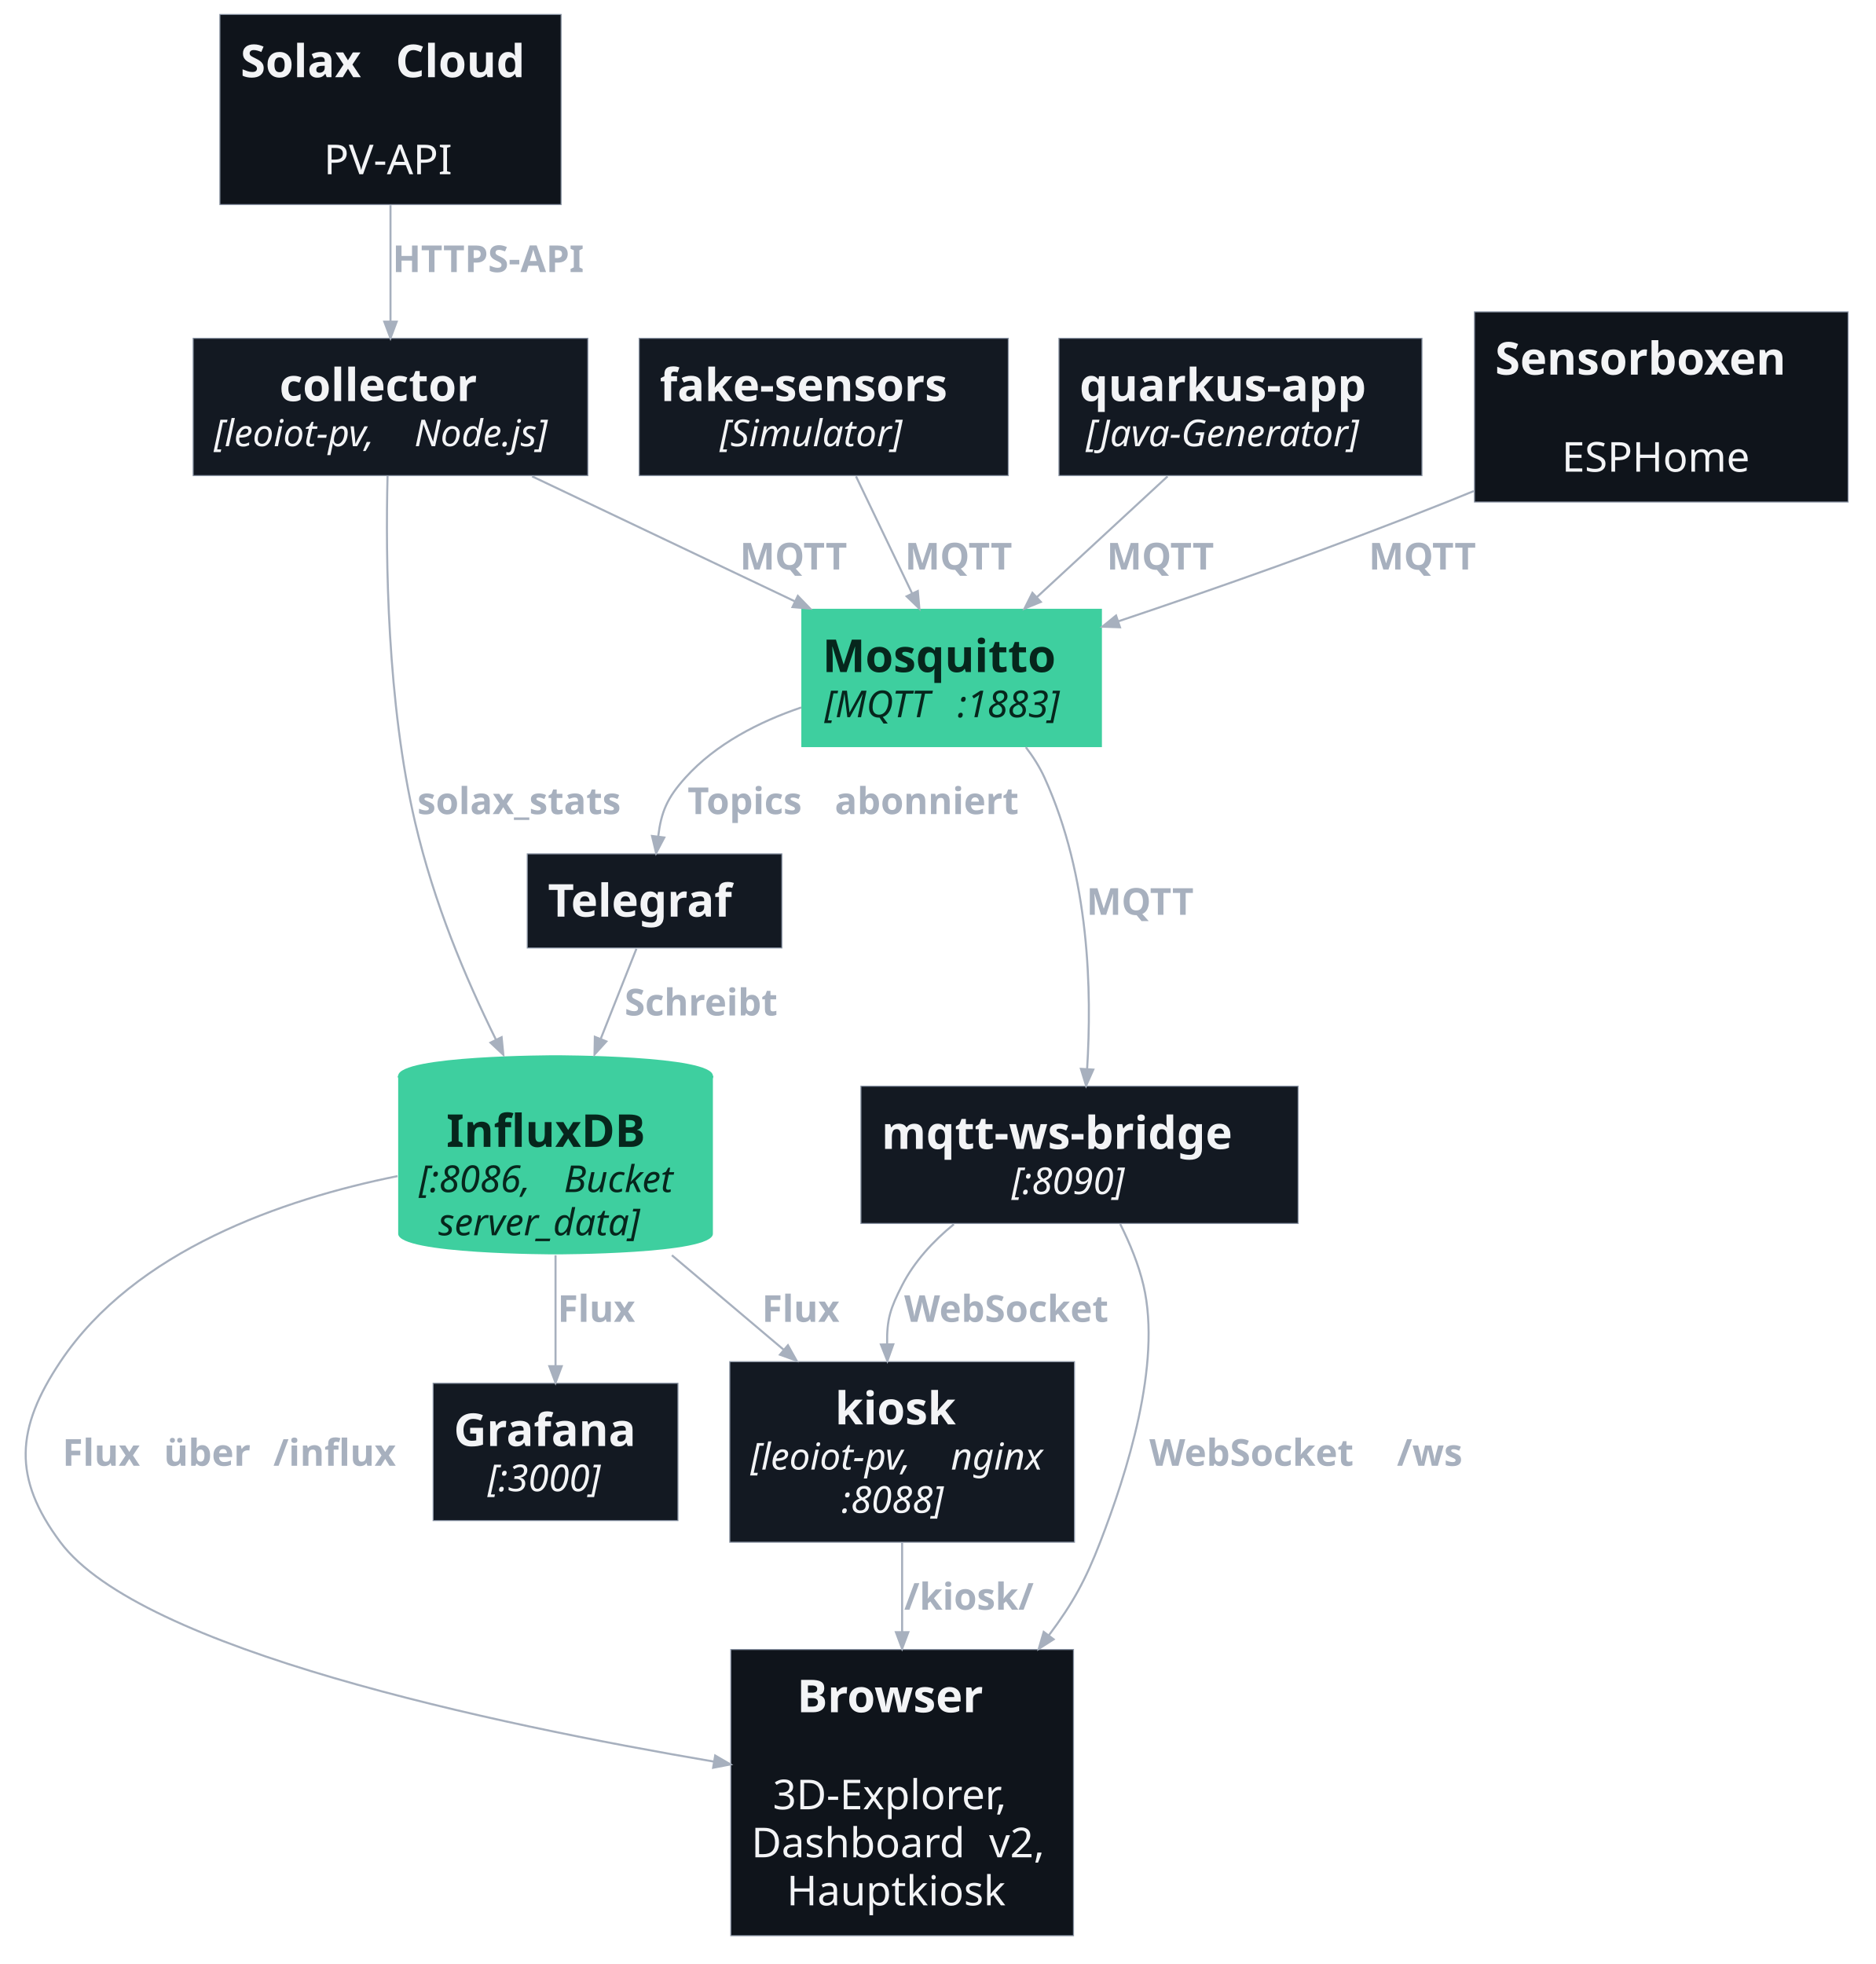
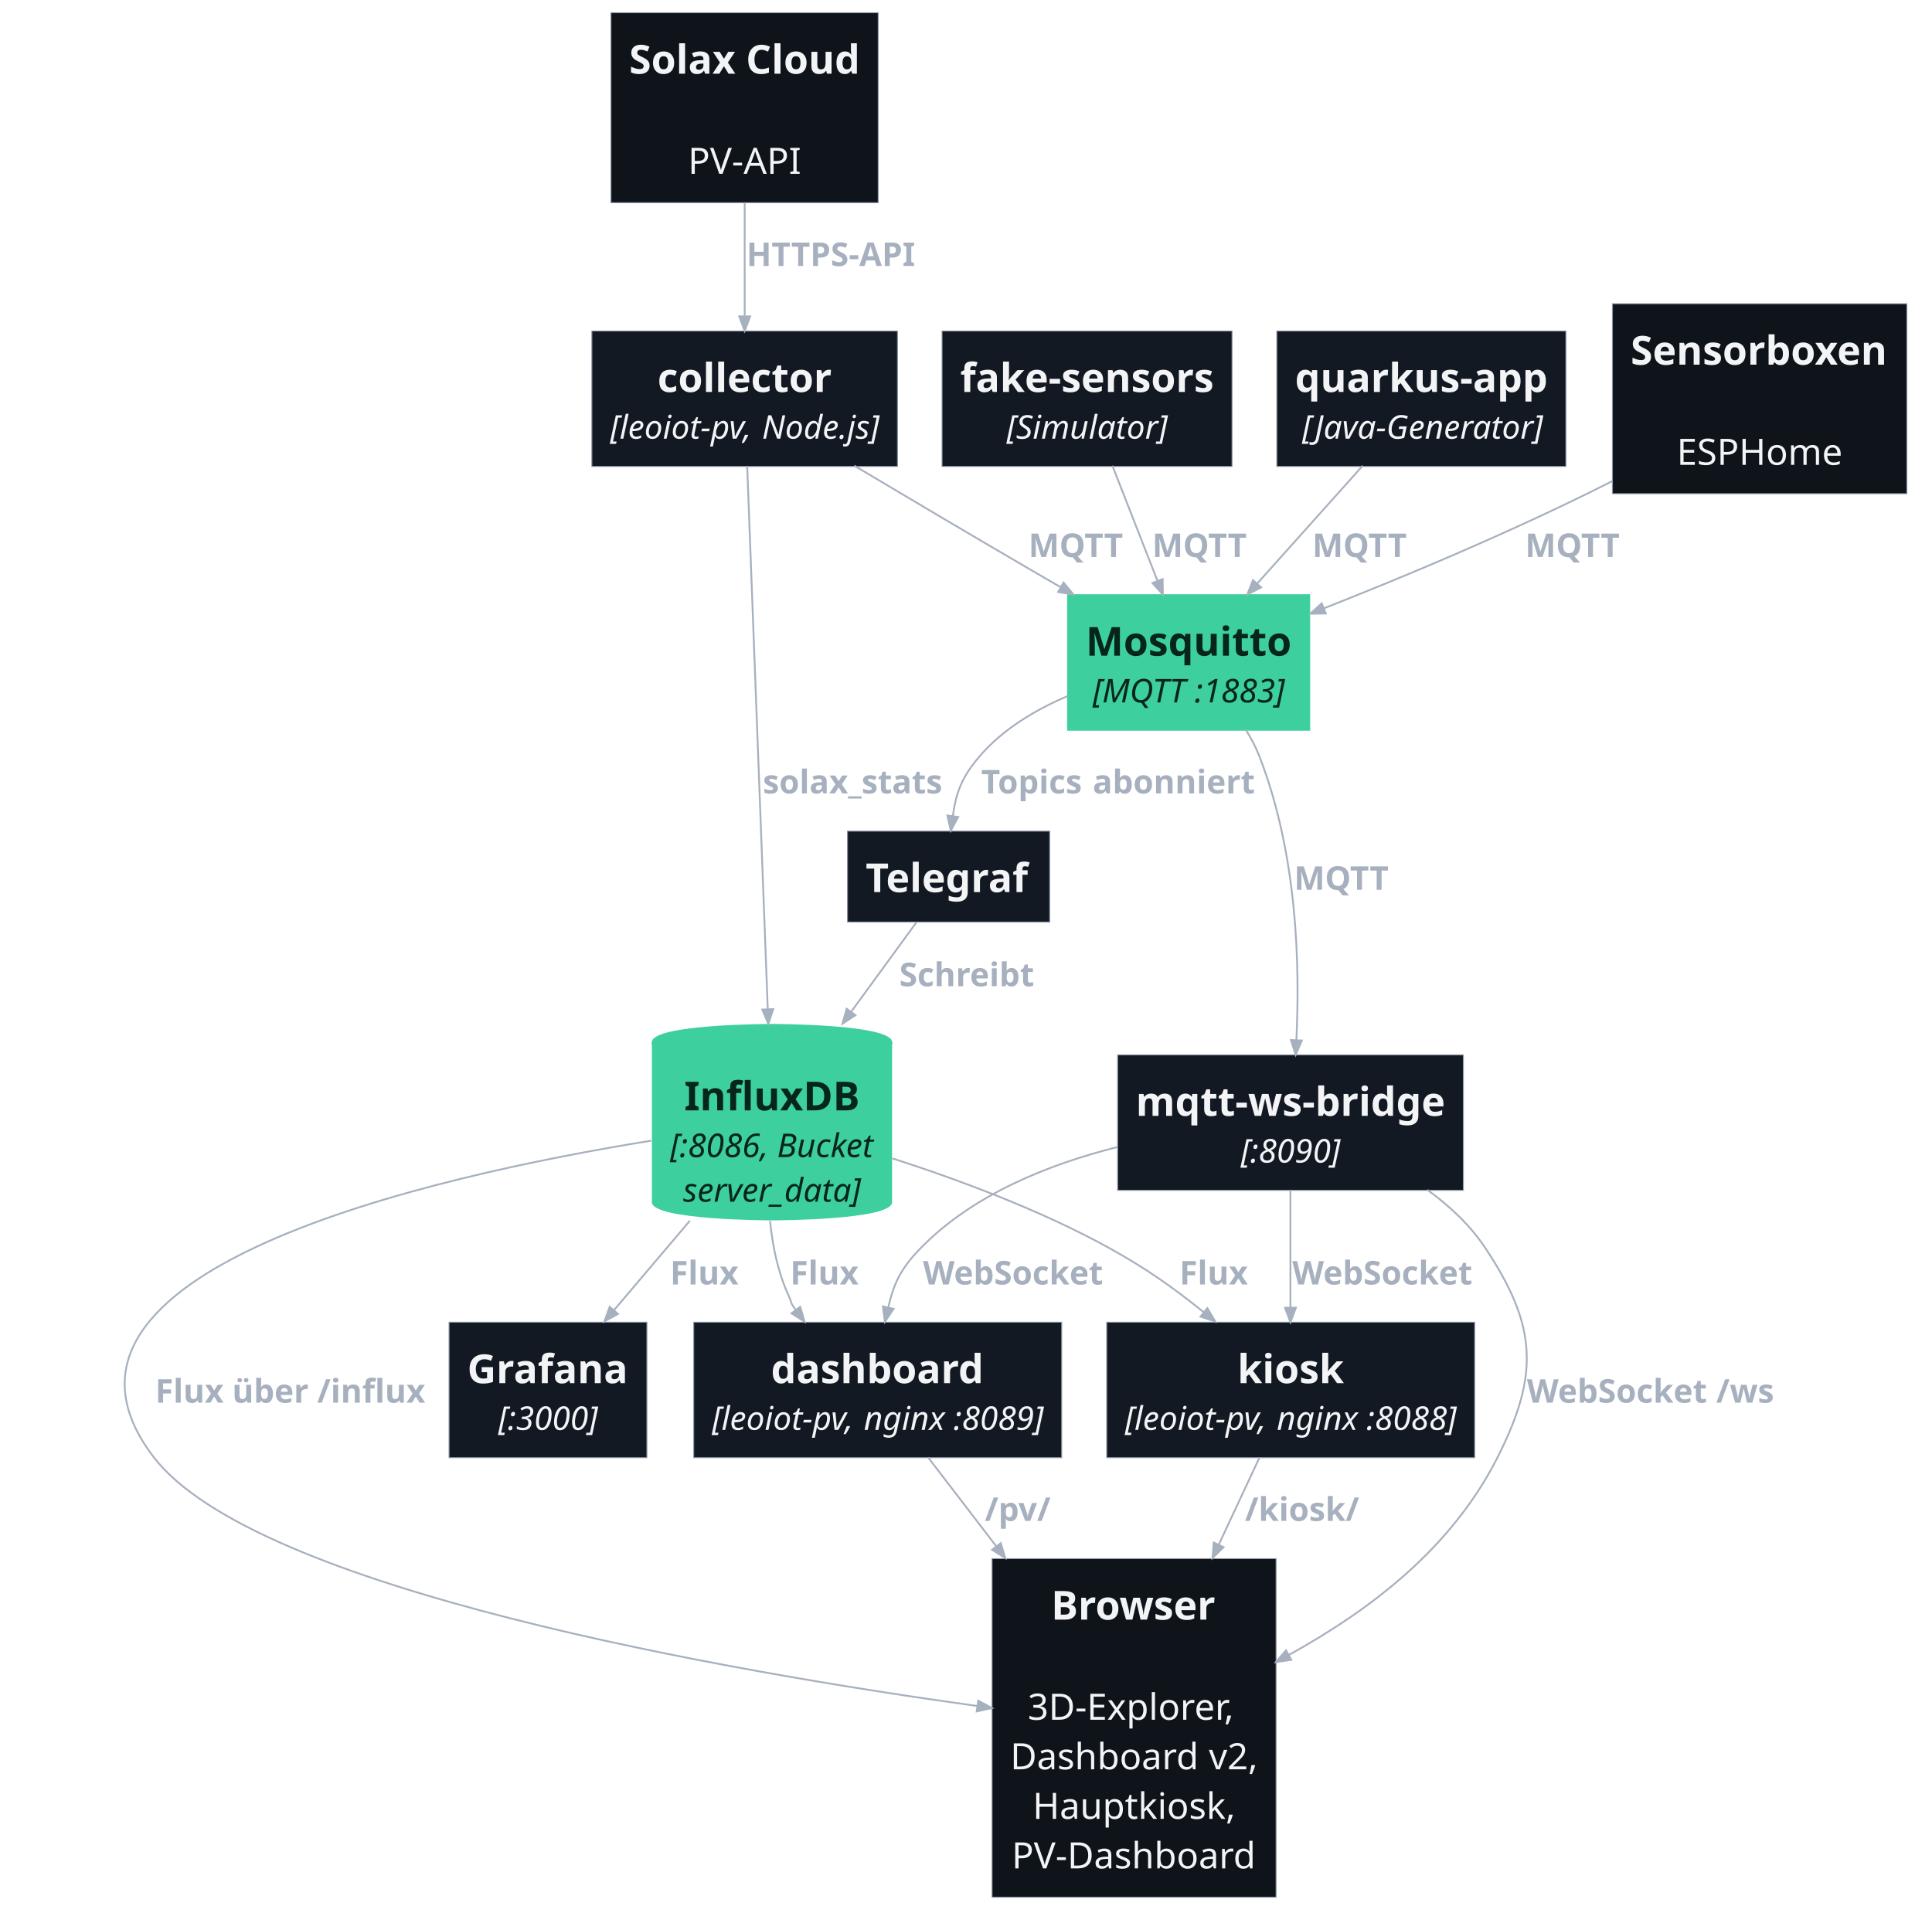
- <svg xmlns="http://www.w3.org/2000/svg" version="1.1" data-diagram-type="DESCRIPTION" style="width:909px;height:952px;" width="909px" height="952px" viewBox="0 0 909 952" zoomAndPan="magnify" preserveAspectRatio="none" contentStyleType="text/css">
+ <svg xmlns="http://www.w3.org/2000/svg" version="1.1" data-diagram-type="DESCRIPTION" style="width:1062px;height:1057px;" width="1062px" height="1057px" viewBox="0 0 1062 1057" zoomAndPan="magnify" preserveAspectRatio="none" contentStyleType="text/css">
  <defs />
  <g font-family="sans-serif" lengthAdjust="spacing">
    <g class="entity" data-qualified-name="sensors" id="ent0001" data-source-line="212">
-       <rect x="714.72" y="151.17" width="181.122" height="92.172" fill="#0F141B" style="stroke:#8B95A5;stroke-width:0.5;" />
-       <text x="724.72" y="181.591" fill="#F3F4F6" font-size="22" textLength="161.122" font-weight="700">Sensorboxen</text>
-       <text x="802.102" y="205.344" fill="#F3F4F6" font-size="20"> </text>
-       <text x="757.053" y="228.625" fill="#F3F4F6" font-size="20" textLength="96.455">ESPHome</text>
+       <rect x="886.34" y="167" width="161.834" height="104.444" fill="#0F141B" style="stroke:#8B95A5;stroke-width:0.5;" />
+       <text x="896.34" y="200.518" fill="#F3F4F6" font-size="22" textLength="141.834" font-weight="700">Sensorboxen</text>
+       <text x="964.657" y="228.344" fill="#F3F4F6" font-size="20"> </text>
+       <text x="921.707" y="255.584" fill="#F3F4F6" font-size="20" textLength="91.1">ESPHome</text>
    </g>
    <g class="entity" data-qualified-name="fake" id="ent0002" data-source-line="71">
-       <rect x="309.82" y="163.98" width="178.931" height="66.563" fill="#131922" style="stroke:#8B95A5;stroke-width:0.5;" />
-       <text x="319.82" y="194.401" fill="#F3F4F6" font-size="22" textLength="158.931" font-weight="700">fake-sensors</text>
-       <text x="348.827" y="216.297" fill="#F3F4F6" font-size="18" textLength="100.916" font-style="italic">[Simulator]</text>
+       <rect x="517.84" y="182" width="159.392" height="74.48" fill="#131922" style="stroke:#8B95A5;stroke-width:0.5;" />
+       <text x="527.84" y="215.518" fill="#F3F4F6" font-size="22" textLength="139.392" font-weight="700">fake-sensors</text>
+       <text x="553.292" y="241.206" fill="#F3F4F6" font-size="18" textLength="88.487" font-style="italic">[Simulator]</text>
    </g>
    <g class="entity" data-qualified-name="quarkus" id="ent0003" data-source-line="71">
-       <rect x="513.3" y="163.98" width="175.966" height="66.563" fill="#131922" style="stroke:#8B95A5;stroke-width:0.5;" />
-       <text x="523.3" y="194.401" fill="#F3F4F6" font-size="22" textLength="155.966" font-weight="700">quarkus-app</text>
-       <text x="526.299" y="216.297" fill="#F3F4F6" font-size="18" textLength="149.968" font-style="italic">[Java-Generator]</text>
+       <rect x="701.84" y="182" width="158.908" height="74.48" fill="#131922" style="stroke:#8B95A5;stroke-width:0.5;" />
+       <text x="711.84" y="215.518" fill="#F3F4F6" font-size="22" textLength="138.908" font-weight="700">quarkus-app</text>
+       <text x="715.748" y="241.206" fill="#F3F4F6" font-size="18" textLength="131.093" font-style="italic">[Java-Generator]</text>
    </g>
    <g class="entity" data-qualified-name="solaxcloud" id="ent0004" data-source-line="212">
-       <rect x="106.58" y="7" width="165.406" height="92.172" fill="#0F141B" style="stroke:#8B95A5;stroke-width:0.5;" />
-       <text x="116.58" y="37.421" fill="#F3F4F6" font-size="22" textLength="67.536" font-weight="700">Solax</text>
-       <text x="184.116" y="37.421" fill="#F3F4F6" font-size="22" font-weight="700"> </text>
-       <text x="191.775" y="37.421" fill="#F3F4F6" font-size="22" textLength="70.211" font-weight="700">Cloud</text>
-       <text x="186.104" y="61.174" fill="#F3F4F6" font-size="20"> </text>
-       <text x="156.983" y="84.455" fill="#F3F4F6" font-size="20" textLength="64.6">PV-API</text>
+       <rect x="335.84" y="7" width="146.896" height="104.444" fill="#0F141B" style="stroke:#8B95A5;stroke-width:0.5;" />
+       <text x="345.84" y="40.518" fill="#F3F4F6" font-size="22" textLength="58.454" font-weight="700">Solax</text>
+       <text x="404.294" y="40.518" fill="#F3F4F6" font-size="22" font-weight="700"> </text>
+       <text x="410.014" y="40.518" fill="#F3F4F6" font-size="22" textLength="62.722" font-weight="700">Cloud</text>
+       <text x="406.688" y="68.344" fill="#F3F4F6" font-size="20"> </text>
+       <text x="378.188" y="95.584" fill="#F3F4F6" font-size="20" textLength="62.2">PV-API</text>
    </g>
    <g class="entity" data-qualified-name="mosquitto" id="ent0005" data-source-line="71">
-       <rect x="388.68" y="295.34" width="145.2" height="66.563" fill="#3ECF9F" style="stroke:#3ECF9F;stroke-width:0.5;" />
-       <text x="398.68" y="325.761" fill="#06261C" font-size="22" textLength="125.2" font-weight="700">Mosquitto</text>
-       <text x="399.616" y="347.657" fill="#06261C" font-size="18" textLength="58.711" font-style="italic">[MQTT</text>
-       <text x="458.327" y="347.657" fill="#06261C" font-size="18" font-style="italic"> </text>
-       <text x="464.049" y="347.657" fill="#06261C" font-size="18" textLength="58.896" font-style="italic">:1883]</text>
+       <rect x="586.84" y="327" width="133.102" height="74.48" fill="#3ECF9F" style="stroke:#3ECF9F;stroke-width:0.5;" />
+       <text x="596.84" y="360.518" fill="#06261C" font-size="22" textLength="113.102" font-weight="700">Mosquitto</text>
+       <text x="600.616" y="386.206" fill="#06261C" font-size="18" textLength="51.372" font-style="italic">[MQTT</text>
+       <text x="651.987" y="386.206" fill="#06261C" font-size="18" font-style="italic"> </text>
+       <text x="656.667" y="386.206" fill="#06261C" font-size="18" textLength="49.5" font-style="italic">:1883]</text>
    </g>
    <g class="entity" data-qualified-name="telegraf" id="ent0006" data-source-line="71">
-       <rect x="255.58" y="413.9" width="123.404" height="45.609" fill="#131922" style="stroke:#8B95A5;stroke-width:0.5;" />
-       <text x="265.58" y="444.321" fill="#F3F4F6" font-size="22" textLength="103.404" font-weight="700">Telegraf</text>
+       <rect x="465.84" y="457" width="111.168" height="49.964" fill="#131922" style="stroke:#8B95A5;stroke-width:0.5;" />
+       <text x="475.84" y="490.518" fill="#F3F4F6" font-size="22" textLength="91.168" font-weight="700">Telegraf</text>
    </g>
    <g class="entity" data-qualified-name="influx" id="ent0007" data-source-line="75">
-       <path d="M193.01,521.51 C193.01,511.51 269.284,511.51 269.284,511.51 C269.284,511.51 345.558,511.51 345.558,521.51 L345.558,598.026 C345.558,608.026 269.284,608.026 269.284,608.026 C269.284,608.026 193.01,608.026 193.01,598.026 L193.01,521.51" fill="#3ECF9F" />
-       <path d="M193.01,521.51 C193.01,531.51 269.284,531.51 269.284,531.51 C269.284,531.51 345.558,531.51 345.558,521.51" style="stroke:#3ECF9F;stroke-width:0.5;" fill="none" />
-       <text x="216.363" y="555.931" fill="#06261C" font-size="22" textLength="105.843" font-weight="700">InfluxDB</text>
-       <text x="203.01" y="577.827" fill="#06261C" font-size="18" textLength="64.617" font-style="italic">[:8086,</text>
-       <text x="267.627" y="577.827" fill="#06261C" font-size="18" font-style="italic"> </text>
-       <text x="273.349" y="577.827" fill="#06261C" font-size="18" textLength="62.209" font-style="italic">Bucket</text>
-       <text x="212.511" y="598.781" fill="#06261C" font-size="18" textLength="113.546" font-style="italic">server_data]</text>
+       <path d="M358.34,573 C358.34,563 424.356,563 424.356,563 C424.356,563 490.371,563 490.371,573 L490.371,660.996 C490.371,670.996 424.356,670.996 424.356,670.996 C424.356,670.996 358.34,670.996 358.34,660.996 L358.34,573" fill="#3ECF9F" />
+       <path d="M358.34,573 C358.34,583 424.356,583 424.356,583 C424.356,583 490.371,583 490.371,573" style="stroke:#3ECF9F;stroke-width:0.5;" fill="none" />
+       <text x="376.12" y="610.518" fill="#06261C" font-size="22" textLength="96.47" font-weight="700">InfluxDB</text>
+       <text x="368.34" y="636.206" fill="#06261C" font-size="18" textLength="54.108" font-style="italic">[:8086,</text>
+       <text x="422.448" y="636.206" fill="#06261C" font-size="18" font-style="italic"> </text>
+       <text x="427.128" y="636.206" fill="#06261C" font-size="18" textLength="53.244" font-style="italic">Bucket</text>
+       <text x="375.531" y="660.722" fill="#06261C" font-size="18" textLength="97.649" font-style="italic">server_data]</text>
    </g>
    <g class="entity" data-qualified-name="bridge" id="ent0008" data-source-line="71">
-       <rect x="417.31" y="526.49" width="211.941" height="66.563" fill="#131922" style="stroke:#8B95A5;stroke-width:0.5;" />
-       <text x="427.31" y="556.911" fill="#F3F4F6" font-size="22" textLength="191.941" font-weight="700">mqtt-ws-bridge</text>
-       <text x="490.322" y="578.807" fill="#F3F4F6" font-size="18" textLength="65.918" font-style="italic">[:8090]</text>
+       <rect x="614.34" y="580" width="190.039" height="74.48" fill="#131922" style="stroke:#8B95A5;stroke-width:0.5;" />
+       <text x="624.34" y="613.518" fill="#F3F4F6" font-size="22" textLength="170.039" font-weight="700">mqtt-ws-bridge</text>
+       <text x="681.999" y="639.206" fill="#F3F4F6" font-size="18" textLength="54.72" font-style="italic">[:8090]</text>
    </g>
    <g class="entity" data-qualified-name="grafana" id="ent0009" data-source-line="71">
-       <rect x="209.95" y="670.51" width="118.678" height="66.563" fill="#131922" style="stroke:#8B95A5;stroke-width:0.5;" />
-       <text x="219.95" y="700.931" fill="#F3F4F6" font-size="22" textLength="98.678" font-weight="700">Grafana</text>
-       <text x="236.33" y="722.827" fill="#F3F4F6" font-size="18" textLength="65.918" font-style="italic">[:3000]</text>
+       <rect x="246.84" y="727" width="108.748" height="74.48" fill="#131922" style="stroke:#8B95A5;stroke-width:0.5;" />
+       <text x="256.84" y="760.518" fill="#F3F4F6" font-size="22" textLength="88.748" font-weight="700">Grafana</text>
+       <text x="273.854" y="786.206" fill="#F3F4F6" font-size="18" textLength="54.72" font-style="italic">[:3000]</text>
    </g>
    <g class="entity" data-qualified-name="collector" id="ent0010" data-source-line="71">
-       <rect x="93.64" y="163.98" width="191.299" height="66.563" fill="#131922" style="stroke:#8B95A5;stroke-width:0.5;" />
-       <text x="135.45" y="194.401" fill="#F3F4F6" font-size="22" textLength="107.68" font-weight="700">collector</text>
-       <text x="103.64" y="216.297" fill="#F3F4F6" font-size="18" textLength="91.477" font-style="italic">[leoiot-pv,</text>
-       <text x="195.117" y="216.297" fill="#F3F4F6" font-size="18" font-style="italic"> </text>
-       <text x="200.838" y="216.297" fill="#F3F4F6" font-size="18" textLength="74.101" font-style="italic">Node.js]</text>
+       <rect x="325.34" y="182" width="167.995" height="74.48" fill="#131922" style="stroke:#8B95A5;stroke-width:0.5;" />
+       <text x="361.432" y="215.518" fill="#F3F4F6" font-size="22" textLength="95.81" font-weight="700">collector</text>
+       <text x="335.34" y="241.206" fill="#F3F4F6" font-size="18" textLength="78.804" font-style="italic">[leoiot-pv,</text>
+       <text x="414.144" y="241.206" fill="#F3F4F6" font-size="18" font-style="italic"> </text>
+       <text x="418.824" y="241.206" fill="#F3F4F6" font-size="18" textLength="64.512" font-style="italic">Node.js]</text>
    </g>
    <g class="entity" data-qualified-name="kiosk" id="ent0011" data-source-line="71">
-       <rect x="353.74" y="660.03" width="167.094" height="87.516" fill="#131922" style="stroke:#8B95A5;stroke-width:0.5;" />
-       <text x="404.781" y="690.451" fill="#F3F4F6" font-size="22" textLength="65.012" font-weight="700">kiosk</text>
-       <text x="363.74" y="712.347" fill="#F3F4F6" font-size="18" textLength="91.477" font-style="italic">[leoiot-pv,</text>
-       <text x="455.217" y="712.347" fill="#F3F4F6" font-size="18" font-style="italic"> </text>
-       <text x="460.938" y="712.347" fill="#F3F4F6" font-size="18" textLength="49.896" font-style="italic">nginx</text>
-       <text x="407.839" y="733.301" fill="#F3F4F6" font-size="18" textLength="58.896" font-style="italic">:8088]</text>
+       <rect x="608.34" y="727" width="202.267" height="74.48" fill="#131922" style="stroke:#8B95A5;stroke-width:0.5;" />
+       <text x="680.202" y="760.518" fill="#F3F4F6" font-size="22" textLength="58.542" font-weight="700">kiosk</text>
+       <text x="618.34" y="786.206" fill="#F3F4F6" font-size="18" textLength="78.804" font-style="italic">[leoiot-pv,</text>
+       <text x="697.144" y="786.206" fill="#F3F4F6" font-size="18" font-style="italic"> </text>
+       <text x="701.824" y="786.206" fill="#F3F4F6" font-size="18" textLength="44.604" font-style="italic">nginx</text>
+       <text x="746.427" y="786.206" fill="#F3F4F6" font-size="18" font-style="italic"> </text>
+       <text x="751.107" y="786.206" fill="#F3F4F6" font-size="18" textLength="49.5" font-style="italic">:8088]</text>
    </g>
-     <g class="entity" data-qualified-name="browser" id="ent0012" data-source-line="212">
-       <rect x="354.22" y="799.55" width="166.133" height="138.734" fill="#0F141B" style="stroke:#8B95A5;stroke-width:0.5;" />
-       <text x="386.325" y="829.971" fill="#F3F4F6" font-size="22" textLength="101.922" font-weight="700">Browser</text>
-       <text x="434.108" y="853.724" fill="#F3F4F6" font-size="20"> </text>
-       <text x="374.581" y="877.005" fill="#F3F4F6" font-size="20" textLength="125.41">3D-Explorer,</text>
-       <text x="364.22" y="900.286" fill="#F3F4F6" font-size="20" textLength="108.857">Dashboard</text>
-       <text x="473.077" y="900.286" fill="#F3F4F6" font-size="20"> </text>
-       <text x="479.435" y="900.286" fill="#F3F4F6" font-size="20" textLength="30.918">v2,</text>
-       <text x="381.344" y="923.568" fill="#F3F4F6" font-size="20" textLength="111.885">Hauptkiosk</text>
+     <g class="entity" data-qualified-name="dashboard" id="ent0012" data-source-line="71">
+       <rect x="381.34" y="727" width="202.267" height="74.48" fill="#131922" style="stroke:#8B95A5;stroke-width:0.5;" />
+       <text x="423.799" y="760.518" fill="#F3F4F6" font-size="22" textLength="117.348" font-weight="700">dashboard</text>
+       <text x="391.34" y="786.206" fill="#F3F4F6" font-size="18" textLength="78.804" font-style="italic">[leoiot-pv,</text>
+       <text x="470.144" y="786.206" fill="#F3F4F6" font-size="18" font-style="italic"> </text>
+       <text x="474.824" y="786.206" fill="#F3F4F6" font-size="18" textLength="44.604" font-style="italic">nginx</text>
+       <text x="519.427" y="786.206" fill="#F3F4F6" font-size="18" font-style="italic"> </text>
+       <text x="524.107" y="786.206" fill="#F3F4F6" font-size="18" textLength="49.5" font-style="italic">:8089]</text>
    </g>
-     <g class="link" data-entity-1="ent0001" data-entity-2="ent0005" id="lnk13" data-source-line="1779" data-link-type="dependency">
-       <path d="M714.38,238.03 C709.96,239.85 705.58,241.63 701.28,243.34 C645.92,265.46 589.794,285.144 541.934,301.214" style="stroke:#A7B0BE;stroke-width:1;" fill="none" id="sensors-to-mosquitto" />
-       <polygon points="534.35,303.76,542.889,304.058,540.979,298.37,534.35,303.76" fill="#A7B0BE" style="stroke:#A7B0BE;stroke-width:1;stroke-linejoin:miter;stroke-miterlimit:10;" />
-       <text x="663.48" y="276.048" fill="#A7B0BE" font-size="18" textLength="57.771" font-weight="700">MQTT</text>
+     <g class="entity" data-qualified-name="browser" id="ent0013" data-source-line="212">
+       <rect x="545.34" y="857" width="156.1" height="186.164" fill="#0F141B" style="stroke:#8B95A5;stroke-width:0.5;" />
+       <text x="577.817" y="890.518" fill="#F3F4F6" font-size="22" textLength="91.146" font-weight="700">Browser</text>
+       <text x="620.79" y="918.344" fill="#F3F4F6" font-size="20"> </text>
+       <text x="564.94" y="945.584" fill="#F3F4F6" font-size="20" textLength="116.9">3D-Explorer,</text>
+       <text x="555.34" y="972.824" fill="#F3F4F6" font-size="20" textLength="103.94">Dashboard</text>
+       <text x="659.28" y="972.824" fill="#F3F4F6" font-size="20"> </text>
+       <text x="664.48" y="972.824" fill="#F3F4F6" font-size="20" textLength="26.96">v2,</text>
+       <text x="567.65" y="1000.064" fill="#F3F4F6" font-size="20" textLength="111.48">Hauptkiosk,</text>
+       <text x="556.15" y="1027.304" fill="#F3F4F6" font-size="20" textLength="134.48">PV-Dashboard</text>
    </g>
-     <g class="link" data-entity-1="ent0002" data-entity-2="ent0005" id="lnk14" data-source-line="1779" data-link-type="dependency">
-       <path d="M414.93,230.9 C424.33,250.51 432.795,268.165 442.185,287.775" style="stroke:#A7B0BE;stroke-width:1;" fill="none" id="fake-to-mosquitto" />
-       <polygon points="445.64,294.99,444.891,286.479,439.479,289.07,445.64,294.99" fill="#A7B0BE" style="stroke:#A7B0BE;stroke-width:1;stroke-linejoin:miter;stroke-miterlimit:10;" />
-       <text x="438.66" y="276.048" fill="#A7B0BE" font-size="18" textLength="57.771" font-weight="700">MQTT</text>
+     <g class="link" data-entity-1="ent0001" data-entity-2="ent0005" id="lnk14" data-source-line="1779" data-link-type="dependency">
+       <path d="M886.29,264.51 C881.93,266.74 877.6,268.91 873.34,271 C822.98,295.71 771.74,317.1 727.65,334.52" style="stroke:#A7B0BE;stroke-width:1;" fill="none" id="sensors-to-mosquitto" />
+       <polygon points="720.21,337.46,728.753,337.31,726.548,331.73,720.21,337.46" fill="#A7B0BE" style="stroke:#A7B0BE;stroke-width:1;stroke-linejoin:miter;stroke-miterlimit:10;" />
+       <text x="838.34" y="306.242" fill="#A7B0BE" font-size="18" textLength="52.146" font-weight="700">MQTT</text>
    </g>
-     <g class="link" data-entity-1="ent0003" data-entity-2="ent0005" id="lnk15" data-source-line="1779" data-link-type="dependency">
-       <path d="M565.96,230.9 C544.73,250.51 523.695,269.95 502.475,289.56" style="stroke:#A7B0BE;stroke-width:1;" fill="none" id="quarkus-to-mosquitto" />
-       <polygon points="496.6,294.99,504.511,291.764,500.439,287.357,496.6,294.99" fill="#A7B0BE" style="stroke:#A7B0BE;stroke-width:1;stroke-linejoin:miter;stroke-miterlimit:10;" />
-       <text x="536.48" y="276.048" fill="#A7B0BE" font-size="18" textLength="57.771" font-weight="700">MQTT</text>
+     <g class="link" data-entity-1="ent0002" data-entity-2="ent0005" id="lnk15" data-source-line="1779" data-link-type="dependency">
+       <path d="M611.48,256.08 C619.97,277.76 627.813,297.801 636.303,319.481" style="stroke:#A7B0BE;stroke-width:1;" fill="none" id="fake-to-mosquitto" />
+       <polygon points="639.22,326.93,639.096,318.387,633.509,320.575,639.22,326.93" fill="#A7B0BE" style="stroke:#A7B0BE;stroke-width:1;stroke-linejoin:miter;stroke-miterlimit:10;" />
+       <text x="633.34" y="306.242" fill="#A7B0BE" font-size="18" textLength="52.146" font-weight="700">MQTT</text>
    </g>
-     <g class="link" data-entity-1="ent0004" data-entity-2="ent0010" id="lnk16" data-source-line="1779" data-link-type="dependency">
-       <path d="M189.28,99.46 C189.28,120.43 189.28,136.84 189.28,155.91" style="stroke:#A7B0BE;stroke-width:1;" fill="none" id="solaxcloud-to-collector" />
-       <polygon points="189.28,163.91,192.28,155.91,186.28,155.91,189.28,163.91" fill="#A7B0BE" style="stroke:#A7B0BE;stroke-width:1;stroke-linejoin:miter;stroke-miterlimit:10;" />
-       <text x="190.28" y="131.878" fill="#A7B0BE" font-size="18" textLength="107.068" font-weight="700">HTTPS-API</text>
+     <g class="link" data-entity-1="ent0003" data-entity-2="ent0005" id="lnk16" data-source-line="1779" data-link-type="dependency">
+       <path d="M749.05,256.08 C729.64,277.76 710.376,299.29 690.966,320.97" style="stroke:#A7B0BE;stroke-width:1;" fill="none" id="quarkus-to-mosquitto" />
+       <polygon points="685.63,326.93,693.201,322.971,688.731,318.969,685.63,326.93" fill="#A7B0BE" style="stroke:#A7B0BE;stroke-width:1;stroke-linejoin:miter;stroke-miterlimit:10;" />
+       <text x="721.34" y="306.242" fill="#A7B0BE" font-size="18" textLength="52.146" font-weight="700">MQTT</text>
    </g>
-     <g class="link" data-entity-1="ent0010" data-entity-2="ent0005" id="lnk17" data-source-line="1779" data-link-type="dependency">
-       <path d="M257.92,230.9 C299.16,250.51 344.216,271.944 385.446,291.554" style="stroke:#A7B0BE;stroke-width:1;" fill="none" id="collector-to-mosquitto" />
-       <polygon points="392.67,294.99,386.734,288.845,384.157,294.263,392.67,294.99" fill="#A7B0BE" style="stroke:#A7B0BE;stroke-width:1;stroke-linejoin:miter;stroke-miterlimit:10;" />
-       <text x="358.65" y="276.048" fill="#A7B0BE" font-size="18" textLength="57.771" font-weight="700">MQTT</text>
+     <g class="link" data-entity-1="ent0004" data-entity-2="ent0010" id="lnk17" data-source-line="1779" data-link-type="dependency">
+       <path d="M409.34,111.3 C409.34,134.37 409.34,153.04 409.34,173.95" style="stroke:#A7B0BE;stroke-width:1;" fill="none" id="solaxcloud-to-collector" />
+       <polygon points="409.34,181.95,412.34,173.95,406.34,173.95,409.34,181.95" fill="#A7B0BE" style="stroke:#A7B0BE;stroke-width:1;stroke-linejoin:miter;stroke-miterlimit:10;" />
+       <text x="410.34" y="146.242" fill="#A7B0BE" font-size="18" textLength="92.357" font-weight="700">HTTPS-API</text>
    </g>
-     <g class="link" data-entity-1="ent0010" data-entity-2="ent0007" id="lnk18" data-source-line="1779" data-link-type="dependency">
-       <path d="M187.86,230.72 C186.86,270.8 187.63,340.82 201.28,398.9 C210.54,438.25 225.203,473.029 240.453,504.079" style="stroke:#A7B0BE;stroke-width:1;" fill="none" id="collector-to-influx" />
-       <polygon points="243.98,511.26,243.146,502.757,237.761,505.402,243.98,511.26" fill="#A7B0BE" style="stroke:#A7B0BE;stroke-width:1;stroke-linejoin:miter;stroke-miterlimit:10;" />
-       <text x="202.28" y="394.608" fill="#A7B0BE" font-size="18" textLength="112.79" font-weight="700">solax_stats</text>
+     <g class="link" data-entity-1="ent0010" data-entity-2="ent0005" id="lnk18" data-source-line="1779" data-link-type="dependency">
+       <path d="M469.58,256.04 C498.22,273.11 532.99,293.71 564.34,312 C572.65,316.84 574.475,317.932 583.135,322.912" style="stroke:#A7B0BE;stroke-width:1;" fill="none" id="collector-to-mosquitto" />
+       <polygon points="590.07,326.9,584.63,320.311,581.639,325.513,590.07,326.9" fill="#A7B0BE" style="stroke:#A7B0BE;stroke-width:1;stroke-linejoin:miter;stroke-miterlimit:10;" />
+       <text x="565.34" y="306.242" fill="#A7B0BE" font-size="18" textLength="52.146" font-weight="700">MQTT</text>
    </g>
-     <g class="link" data-entity-1="ent0005" data-entity-2="ent0006" id="lnk19" data-source-line="1779" data-link-type="dependency">
-       <path d="M388.4,342.92 C367.79,349.93 346.99,360.62 332.28,376.9 C323.32,386.83 320.537,393.441 319.027,405.591" style="stroke:#A7B0BE;stroke-width:1;" fill="none" id="mosquitto-to-telegraf" />
-       <polygon points="318.04,413.53,322.004,405.961,316.05,405.221,318.04,413.53" fill="#A7B0BE" style="stroke:#A7B0BE;stroke-width:1;stroke-linejoin:miter;stroke-miterlimit:10;" />
-       <text x="333.28" y="394.608" fill="#A7B0BE" font-size="18" textLength="65.083" font-weight="700">Topics</text>
-       <text x="398.363" y="394.608" fill="#A7B0BE" font-size="18" font-weight="700"> </text>
-       <text x="404.63" y="394.608" fill="#A7B0BE" font-size="18" textLength="98.886" font-weight="700">abonniert</text>
+     <g class="link" data-entity-1="ent0010" data-entity-2="ent0007" id="lnk19" data-source-line="1779" data-link-type="dependency">
+       <path d="M410.72,256.19 C413.37,326.36 418.937,473.176 422.037,554.976" style="stroke:#A7B0BE;stroke-width:1;" fill="none" id="collector-to-influx" />
+       <polygon points="422.34,562.97,425.035,554.862,419.039,555.089,422.34,562.97" fill="#A7B0BE" style="stroke:#A7B0BE;stroke-width:1;stroke-linejoin:miter;stroke-miterlimit:10;" />
+       <text x="419.34" y="436.242" fill="#A7B0BE" font-size="18" textLength="98.639" font-weight="700">solax_stats</text>
    </g>
-     <g class="link" data-entity-1="ent0006" data-entity-2="ent0007" id="lnk20" data-source-line="1779" data-link-type="dependency">
-       <path d="M308.48,459.91 C302.8,474.25 298.126,486.022 291.126,503.692" style="stroke:#A7B0BE;stroke-width:1;" fill="none" id="telegraf-to-influx" />
-       <polygon points="288.18,511.13,293.916,504.797,288.337,502.587,288.18,511.13" fill="#A7B0BE" style="stroke:#A7B0BE;stroke-width:1;stroke-linejoin:miter;stroke-miterlimit:10;" />
-       <text x="302.76" y="492.218" fill="#A7B0BE" font-size="18" textLength="85.192" font-weight="700">Schreibt</text>
+     <g class="link" data-entity-1="ent0005" data-entity-2="ent0006" id="lnk20" data-source-line="1779" data-link-type="dependency">
+       <path d="M586.75,382.76 C568.87,390.39 551.01,401.11 538.34,416 C528.75,427.29 525.588,435.446 523.738,448.796" style="stroke:#A7B0BE;stroke-width:1;" fill="none" id="mosquitto-to-telegraf" />
+       <polygon points="522.64,456.72,526.71,449.208,520.767,448.384,522.64,456.72" fill="#A7B0BE" style="stroke:#A7B0BE;stroke-width:1;stroke-linejoin:miter;stroke-miterlimit:10;" />
+       <text x="539.34" y="436.242" fill="#A7B0BE" font-size="18" textLength="56.646" font-weight="700">Topics</text>
+       <text x="595.986" y="436.242" fill="#A7B0BE" font-size="18" font-weight="700"> </text>
+       <text x="600.666" y="436.242" fill="#A7B0BE" font-size="18" textLength="89.171" font-weight="700">abonniert</text>
    </g>
-     <g class="link" data-entity-1="ent0005" data-entity-2="ent0008" id="lnk21" data-source-line="1779" data-link-type="dependency">
-       <path d="M497.25,362.18 C500.79,366.8 503.94,371.75 506.28,376.9 C528.35,425.4 529.259,480.585 526.949,518.285" style="stroke:#A7B0BE;stroke-width:1;" fill="none" id="mosquitto-to-bridge" />
-       <polygon points="526.46,526.27,529.944,518.468,523.955,518.101,526.46,526.27" fill="#A7B0BE" style="stroke:#A7B0BE;stroke-width:1;stroke-linejoin:miter;stroke-miterlimit:10;" />
-       <text x="526.63" y="443.418" fill="#A7B0BE" font-size="18" textLength="57.771" font-weight="700">MQTT</text>
+     <g class="link" data-entity-1="ent0006" data-entity-2="ent0007" id="lnk21" data-source-line="1779" data-link-type="dependency">
+       <path d="M503.78,507.09 C492.42,522.66 481.894,537.086 467.804,556.406" style="stroke:#A7B0BE;stroke-width:1;" fill="none" id="telegraf-to-influx" />
+       <polygon points="463.09,562.87,470.228,558.174,465.38,554.639,463.09,562.87" fill="#A7B0BE" style="stroke:#A7B0BE;stroke-width:1;stroke-linejoin:miter;stroke-miterlimit:10;" />
+       <text x="494.34" y="542.242" fill="#A7B0BE" font-size="18" textLength="74.502" font-weight="700">Schreibt</text>
    </g>
-     <g class="link" data-entity-1="ent0008" data-entity-2="ent0012" id="lnk22" data-source-line="1779" data-link-type="dependency">
-       <path d="M542.99,593.3 C547.63,602.58 551.91,612.92 554.28,623.03 C563.26,661.2 546.02,714.63 533.28,747.55 C526.24,765.74 520.207,776.948 508.317,792.818" style="stroke:#A7B0BE;stroke-width:1;" fill="none" id="bridge-to-browser" />
-       <polygon points="503.52,799.22,510.718,794.616,505.916,791.019,503.52,799.22" fill="#A7B0BE" style="stroke:#A7B0BE;stroke-width:1;stroke-linejoin:miter;stroke-miterlimit:10;" />
-       <text x="557.12" y="710.498" fill="#A7B0BE" font-size="18" textLength="113.73" font-weight="700">WebSocket</text>
-       <text x="670.85" y="710.498" fill="#A7B0BE" font-size="18" font-weight="700"> </text>
-       <text x="677.117" y="710.498" fill="#A7B0BE" font-size="18" textLength="33.917" font-weight="700">/ws</text>
+     <g class="link" data-entity-1="ent0005" data-entity-2="ent0008" id="lnk22" data-source-line="1779" data-link-type="dependency">
+       <path d="M684.74,401.12 C687.73,405.89 690.38,410.91 692.34,416 C713.33,470.28 714.549,530.859 712.599,571.979" style="stroke:#A7B0BE;stroke-width:1;" fill="none" id="mosquitto-to-bridge" />
+       <polygon points="712.22,579.97,715.596,572.121,709.602,571.837,712.22,579.97" fill="#A7B0BE" style="stroke:#A7B0BE;stroke-width:1;stroke-linejoin:miter;stroke-miterlimit:10;" />
+       <text x="711.34" y="489.242" fill="#A7B0BE" font-size="18" textLength="52.146" font-weight="700">MQTT</text>
    </g>
-     <g class="link" data-entity-1="ent0007" data-entity-2="ent0009" id="lnk23" data-source-line="1779" data-link-type="dependency">
-       <path d="M269.28,608.46 C269.28,628.76 269.28,643.93 269.28,662.23" style="stroke:#A7B0BE;stroke-width:1;" fill="none" id="influx-to-grafana" />
-       <polygon points="269.28,670.23,272.28,662.23,266.28,662.23,269.28,670.23" fill="#A7B0BE" style="stroke:#A7B0BE;stroke-width:1;stroke-linejoin:miter;stroke-miterlimit:10;" />
-       <text x="270.28" y="640.738" fill="#A7B0BE" font-size="18" textLength="42.891" font-weight="700">Flux</text>
+     <g class="link" data-entity-1="ent0008" data-entity-2="ent0013" id="lnk23" data-source-line="1779" data-link-type="dependency">
+       <path d="M784.57,654.19 C796.79,663.05 808.12,673.63 816.34,686 C844.7,728.64 846.39,755.27 823.34,801 C797.83,851.63 752.9,885.367 708.36,910.007" style="stroke:#A7B0BE;stroke-width:1;" fill="none" id="bridge-to-browser" />
+       <polygon points="701.36,913.88,709.812,912.632,706.908,907.382,701.36,913.88" fill="#A7B0BE" style="stroke:#A7B0BE;stroke-width:1;stroke-linejoin:miter;stroke-miterlimit:10;" />
+       <text x="839.34" y="771.242" fill="#A7B0BE" font-size="18" textLength="99.359" font-weight="700">WebSocket</text>
+       <text x="938.699" y="771.242" fill="#A7B0BE" font-size="18" font-weight="700"> </text>
+       <text x="943.379" y="771.242" fill="#A7B0BE" font-size="18" textLength="31.788" font-weight="700">/ws</text>
    </g>
-     <g class="link" data-entity-1="ent0007" data-entity-2="ent0012" id="lnk24" data-source-line="1779" data-link-type="dependency">
-       <path d="M192.68,570.09 C137.05,581.31 65.43,605.96 29.28,660.03 C7.67,692.36 6,716.39 29.28,747.55 C68.2,799.6 238.563,835.63 346.173,853.91" style="stroke:#A7B0BE;stroke-width:1;" fill="none" id="influx-to-browser" />
-       <polygon points="354.06,855.25,346.675,850.953,345.671,856.868,354.06,855.25" fill="#A7B0BE" style="stroke:#A7B0BE;stroke-width:1;stroke-linejoin:miter;stroke-miterlimit:10;" />
-       <text x="30.28" y="710.498" fill="#A7B0BE" font-size="18" textLength="42.891" font-weight="700">Flux</text>
-       <text x="73.171" y="710.498" fill="#A7B0BE" font-size="18" font-weight="700"> </text>
-       <text x="79.437" y="710.498" fill="#A7B0BE" font-size="18" textLength="46.784" font-weight="700">über</text>
-       <text x="126.221" y="710.498" fill="#A7B0BE" font-size="18" font-weight="700"> </text>
-       <text x="132.488" y="710.498" fill="#A7B0BE" font-size="18" textLength="63.984" font-weight="700">/influx</text>
+     <g class="link" data-entity-1="ent0007" data-entity-2="ent0009" id="lnk24" data-source-line="1779" data-link-type="dependency">
+       <path d="M379.24,671.17 C363.61,689.6 351.624,703.718 337.404,720.488" style="stroke:#A7B0BE;stroke-width:1;" fill="none" id="influx-to-grafana" />
+       <polygon points="332.23,726.59,339.692,722.429,335.116,718.548,332.23,726.59" fill="#A7B0BE" style="stroke:#A7B0BE;stroke-width:1;stroke-linejoin:miter;stroke-miterlimit:10;" />
+       <text x="368.34" y="706.242" fill="#A7B0BE" font-size="18" textLength="37.602" font-weight="700">Flux</text>
    </g>
-     <g class="link" data-entity-1="ent0007" data-entity-2="ent0011" id="lnk25" data-source-line="1779" data-link-type="dependency">
-       <path d="M325.69,608.46 C345.24,624.98 360.911,638.225 380.001,654.365" style="stroke:#A7B0BE;stroke-width:1;" fill="none" id="influx-to-kiosk" />
-       <polygon points="386.11,659.53,381.938,652.074,378.064,656.656,386.11,659.53" fill="#A7B0BE" style="stroke:#A7B0BE;stroke-width:1;stroke-linejoin:miter;stroke-miterlimit:10;" />
-       <text x="369.33" y="640.738" fill="#A7B0BE" font-size="18" textLength="42.891" font-weight="700">Flux</text>
+     <g class="link" data-entity-1="ent0007" data-entity-2="ent0013" id="lnk25" data-source-line="1779" data-link-type="dependency">
+       <path d="M357.99,627.18 C238.38,646.48 6,698.25 84.34,801 C140.2,874.26 401.787,919.156 537.297,938.036" style="stroke:#A7B0BE;stroke-width:1;" fill="none" id="influx-to-browser" />
+       <polygon points="545.22,939.14,537.711,935.065,536.883,941.007,545.22,939.14" fill="#A7B0BE" style="stroke:#A7B0BE;stroke-width:1;stroke-linejoin:miter;stroke-miterlimit:10;" />
+       <text x="85.34" y="771.242" fill="#A7B0BE" font-size="18" textLength="37.602" font-weight="700">Flux</text>
+       <text x="122.942" y="771.242" fill="#A7B0BE" font-size="18" font-weight="700"> </text>
+       <text x="127.622" y="771.242" fill="#A7B0BE" font-size="18" textLength="42.03" font-weight="700">über</text>
+       <text x="169.651" y="771.242" fill="#A7B0BE" font-size="18" font-weight="700"> </text>
+       <text x="174.331" y="771.242" fill="#A7B0BE" font-size="18" textLength="59.436" font-weight="700">/influx</text>
    </g>
-     <g class="link" data-entity-1="ent0008" data-entity-2="ent0011" id="lnk26" data-source-line="1779" data-link-type="dependency">
-       <path d="M462.35,593.41 C452.24,601.68 443.15,611.54 437.28,623.03 C431.62,634.13 429.811,639.281 430.011,651.671" style="stroke:#A7B0BE;stroke-width:1;" fill="none" id="bridge-to-kiosk" />
-       <polygon points="430.14,659.67,433.01,651.623,427.011,651.719,430.14,659.67" fill="#A7B0BE" style="stroke:#A7B0BE;stroke-width:1;stroke-linejoin:miter;stroke-miterlimit:10;" />
-       <text x="438.28" y="640.738" fill="#A7B0BE" font-size="18" textLength="113.73" font-weight="700">WebSocket</text>
+     <g class="link" data-entity-1="ent0007" data-entity-2="ent0011" id="lnk26" data-source-line="1779" data-link-type="dependency">
+       <path d="M490.68,636.96 C526.91,648.64 571.89,665.34 609.34,686 C629.87,697.33 644.488,707.612 661.788,721.592" style="stroke:#A7B0BE;stroke-width:1;" fill="none" id="influx-to-kiosk" />
+       <polygon points="668.01,726.62,663.673,719.258,659.902,723.925,668.01,726.62" fill="#A7B0BE" style="stroke:#A7B0BE;stroke-width:1;stroke-linejoin:miter;stroke-miterlimit:10;" />
+       <text x="648.34" y="706.242" fill="#A7B0BE" font-size="18" textLength="37.602" font-weight="700">Flux</text>
    </g>
-     <g class="link" data-entity-1="ent0011" data-entity-2="ent0012" id="lnk27" data-source-line="1779" data-link-type="dependency">
-       <path d="M437.28,747.65 C437.28,763.41 437.28,773.69 437.28,791.16" style="stroke:#A7B0BE;stroke-width:1;" fill="none" id="kiosk-to-browser" />
-       <polygon points="437.28,799.16,440.28,791.16,434.28,791.16,437.28,799.16" fill="#A7B0BE" style="stroke:#A7B0BE;stroke-width:1;stroke-linejoin:miter;stroke-miterlimit:10;" />
-       <text x="438.28" y="780.258" fill="#A7B0BE" font-size="18" textLength="66.34" font-weight="700">/kiosk/</text>
+     <g class="link" data-entity-1="ent0008" data-entity-2="ent0011" id="lnk27" data-source-line="1779" data-link-type="dependency">
+       <path d="M709.34,654.22 C709.34,676.44 709.34,696.8 709.34,719" style="stroke:#A7B0BE;stroke-width:1;" fill="none" id="bridge-to-kiosk" />
+       <polygon points="709.34,727,712.34,719,706.34,719,709.34,727" fill="#A7B0BE" style="stroke:#A7B0BE;stroke-width:1;stroke-linejoin:miter;stroke-miterlimit:10;" />
+       <text x="710.34" y="706.242" fill="#A7B0BE" font-size="18" textLength="99.359" font-weight="700">WebSocket</text>
+     </g>
+     <g class="link" data-entity-1="ent0007" data-entity-2="ent0012" id="lnk28" data-source-line="1779" data-link-type="dependency">
+       <path d="M423.29,671.33 C424.65,685.06 427.6,699.49 433.34,712 C435.7,717.13 433.981,715.677 437.471,720.317" style="stroke:#A7B0BE;stroke-width:1;" fill="none" id="influx-to-dashboard" />
+       <polygon points="442.28,726.71,439.869,718.513,435.074,722.12,442.28,726.71" fill="#A7B0BE" style="stroke:#A7B0BE;stroke-width:1;stroke-linejoin:miter;stroke-miterlimit:10;" />
+       <text x="434.34" y="706.242" fill="#A7B0BE" font-size="18" textLength="37.602" font-weight="700">Flux</text>
+     </g>
+     <g class="link" data-entity-1="ent0008" data-entity-2="ent0012" id="lnk29" data-source-line="1779" data-link-type="dependency">
+       <path d="M614.23,630.68 C576.26,640.2 534.88,656.85 506.34,686 C495.67,696.91 491.529,704.685 488.229,718.985" style="stroke:#A7B0BE;stroke-width:1;" fill="none" id="bridge-to-dashboard" />
+       <polygon points="486.43,726.78,491.152,719.659,485.306,718.31,486.43,726.78" fill="#A7B0BE" style="stroke:#A7B0BE;stroke-width:1;stroke-linejoin:miter;stroke-miterlimit:10;" />
+       <text x="507.34" y="706.242" fill="#A7B0BE" font-size="18" textLength="99.359" font-weight="700">WebSocket</text>
+     </g>
+     <g class="link" data-entity-1="ent0011" data-entity-2="ent0013" id="lnk30" data-source-line="1779" data-link-type="dependency">
+       <path d="M692.35,801.35 C684.86,817.38 679.079,829.763 669.889,849.413" style="stroke:#A7B0BE;stroke-width:1;" fill="none" id="kiosk-to-browser" />
+       <polygon points="666.5,856.66,672.607,850.684,667.172,848.142,666.5,856.66" fill="#A7B0BE" style="stroke:#A7B0BE;stroke-width:1;stroke-linejoin:miter;stroke-miterlimit:10;" />
+       <text x="684.34" y="836.242" fill="#A7B0BE" font-size="18" textLength="62.766" font-weight="700">/kiosk/</text>
+     </g>
+     <g class="link" data-entity-1="ent0012" data-entity-2="ent0013" id="lnk31" data-source-line="1779" data-link-type="dependency">
+       <path d="M510.2,801.35 C522.48,817.38 532.664,830.66 547.724,850.31" style="stroke:#A7B0BE;stroke-width:1;" fill="none" id="dashboard-to-browser" />
+       <polygon points="552.59,856.66,550.105,848.485,545.342,852.135,552.59,856.66" fill="#A7B0BE" style="stroke:#A7B0BE;stroke-width:1;stroke-linejoin:miter;stroke-miterlimit:10;" />
+       <text x="541.34" y="836.242" fill="#A7B0BE" font-size="18" textLength="36.504" font-weight="700">/pv/</text>
    </g>
  </g>
</svg>
